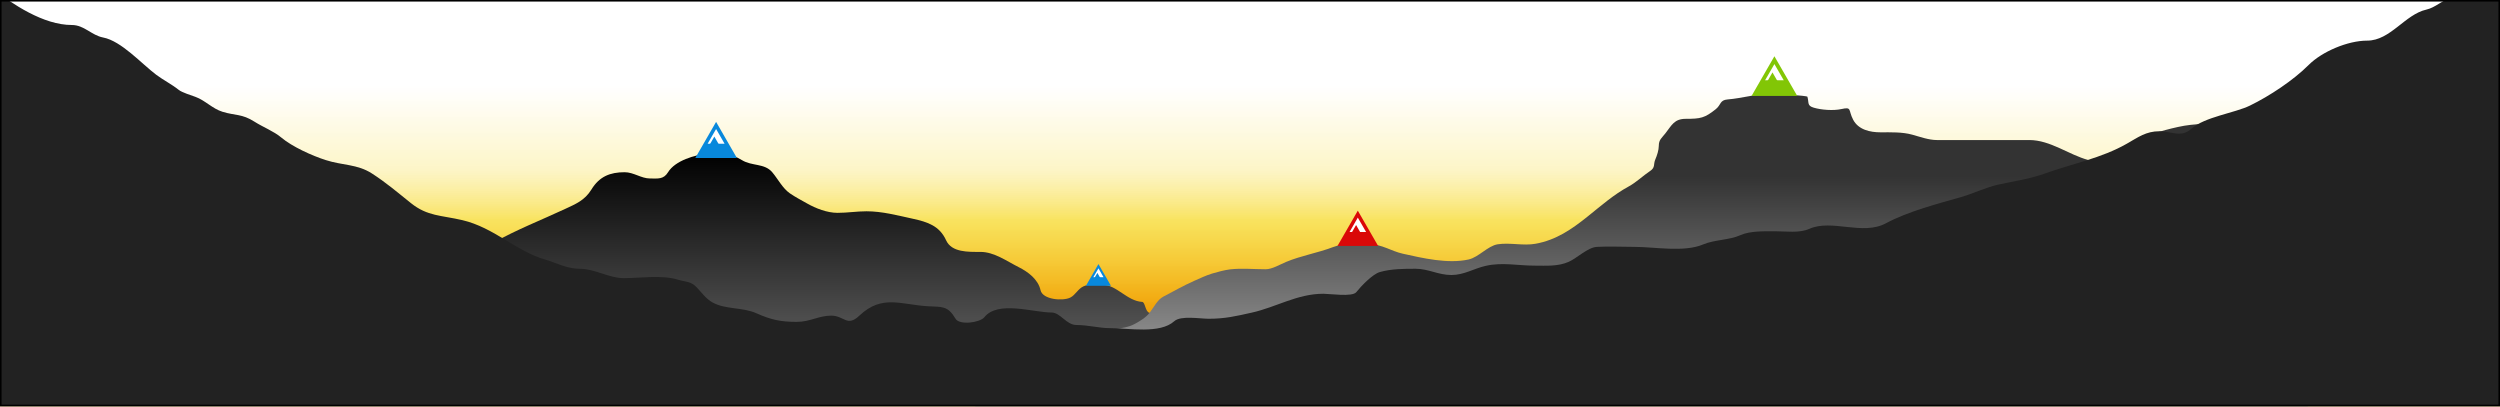
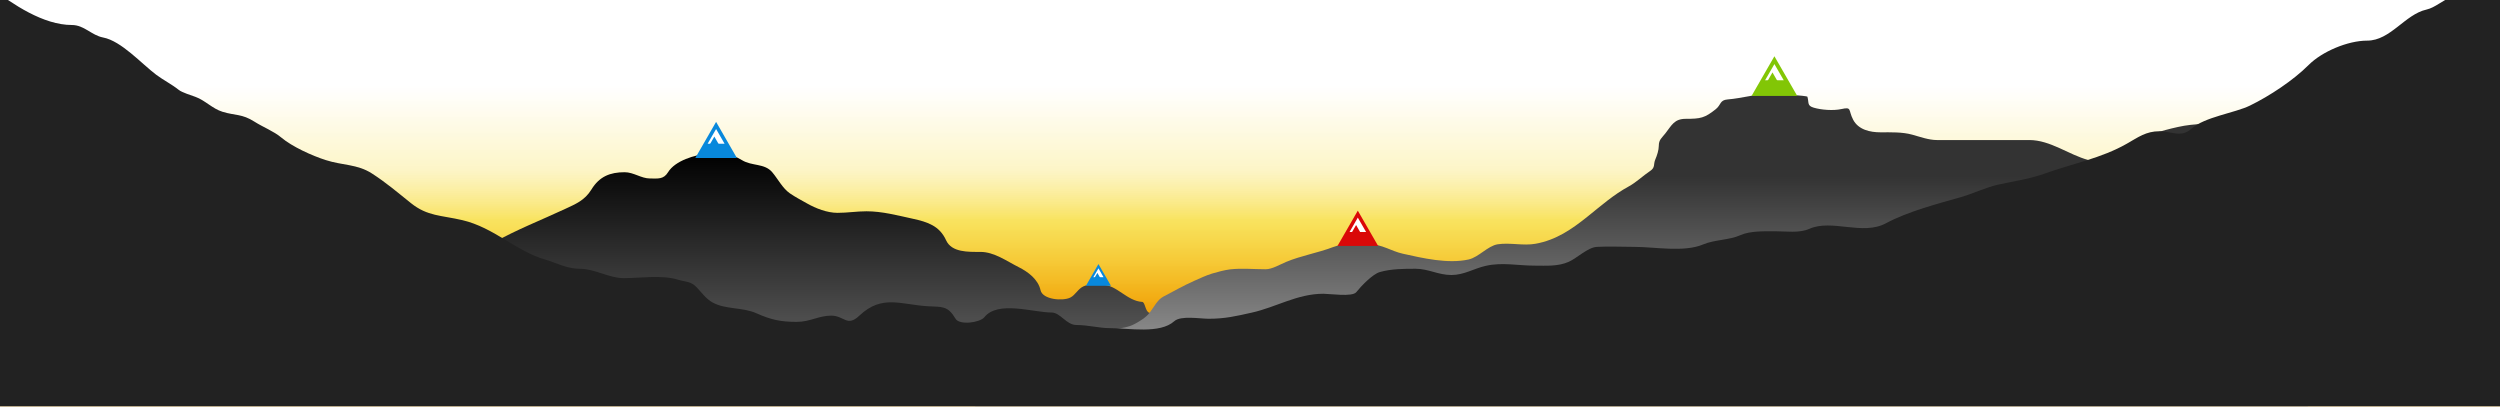
<svg xmlns="http://www.w3.org/2000/svg" width="1600" height="260" viewBox="0 0 1600 260" fill="none">
  <g clip-path="url(#clip0_221_20)">
    <rect width="1600" height="260" fill="white" />
    <rect width="1600" height="260" fill="url(#paint0_linear_221_20)" />
    <path d="M361.556 133.778C346.382 140.859 330.627 146.966 316 155.223V238.223H768C761.706 236.125 758.947 227.943 753 224.445C750.495 222.971 752.816 217.689 751.778 215.223C749.994 210.986 749.43 206.367 745.5 203.223C742.348 200.701 739.201 201.209 735.556 200.167C732.93 199.417 732.927 193.336 731 193.223C721.242 192.649 714.622 182.223 705.5 182.223C701.534 182.223 697.166 181.594 693.5 183.223C689.898 184.824 688.285 188.802 685 190.445C680.228 192.831 667.294 191.796 665.944 185.723C664.395 178.751 657.905 173.953 652 171.001C644.475 167.238 636.343 161.223 627.5 161.223C619.748 161.223 609.07 161.633 605.5 153.778C601.325 144.594 593.736 142.069 584.222 140.001C574.486 137.884 564.628 135.223 554.556 135.223C548.362 135.223 542.326 136.223 536 136.223C529.434 136.223 522.093 133.395 516.444 130.167C512.707 128.032 509.055 126.184 505.5 123.723C500.843 120.499 497.876 114.526 494.222 110.223C489.246 104.362 481.37 106.491 474.778 102.445C467.945 98.252 461.018 97.482 453.056 98.278C444.815 99.103 432.121 102.752 427.556 110.223C424.656 114.967 420.962 114.223 416 114.223C410.373 114.223 405.559 110.223 399.778 110.223C390.544 110.223 383.644 112.896 378.556 121.223C374.259 128.253 368.484 130.545 361.556 133.778Z" fill="url(#paint1_linear_221_20)" />
    <path d="M643.505 248.576C638.082 254.592 632.514 257.881 624 259.959V292H1477V76.046C1469.17 76.046 1459.97 74.535 1452.55 77.006C1444.58 79.658 1435.6 82.837 1426.93 80.915C1416.61 78.625 1404.37 78.935 1393.9 81.258C1383.17 83.637 1372.63 86.734 1363.27 92.709C1355.69 97.542 1345.89 104.972 1336.62 102.447C1323.83 98.964 1312.23 89.624 1298.71 89.624H1268.63H1239.57C1234.42 89.624 1228.81 87.563 1223.85 86.195C1217.38 84.412 1210.18 84.686 1203.52 84.686C1196.91 84.686 1189.38 83.083 1186 76.595C1182.73 70.302 1185.41 68.262 1178.45 69.806C1173.37 70.932 1165.73 70.374 1160.8 68.915C1156.37 67.604 1157.84 65.73 1156.75 61.92C1156.53 61.165 1136.41 60 1133.33 60C1124.29 60 1114.85 62.905 1105.72 63.634C1100.54 64.048 1101.61 67.066 1098.09 69.874C1090.99 75.547 1088.36 76.046 1078.93 76.046C1071.52 76.046 1069.94 80.097 1065.88 85.303C1063.52 88.338 1061.63 89.385 1061.63 93.326C1061.63 95.982 1060.5 99.555 1059.43 101.967C1058 105.184 1059.58 107.101 1056.06 109.441C1051.48 112.493 1047.27 116.662 1042.4 119.316C1032.54 124.684 1024.71 131.672 1015.89 138.722C1005.77 146.804 995.918 153.618 982.782 156.002C974.854 157.441 966.47 155.127 958.538 156.345C952.199 157.319 946.391 164.633 939.857 166.083C926.58 169.028 910.146 165.113 897.825 162.38C890.174 160.682 884.464 156.277 876.191 156.277C868.674 156.277 860.283 155.402 853.184 158.128C843.472 161.858 832.567 163.652 823.033 167.66C819.206 169.269 814.156 172.323 810.053 172.323C802.576 172.323 794.743 171.568 787.32 172.391C784.12 172.746 778.866 174.118 775.782 175.066C771.871 176.267 768.04 178.074 764.312 179.729C757.775 182.63 750.829 186.533 744.464 189.877C740.719 191.846 738.285 196.918 735.81 200.095C733.311 203.303 729.523 205.532 725.989 207.432C718.806 211.294 709.093 209.673 702.157 214.289C698.862 216.483 695.499 218.985 691.993 220.735C689.39 222.035 687.579 223.998 685.125 225.398C682.325 226.996 679.117 227.054 676.54 228.484C672.079 230.958 664.508 229.578 660.812 232.53C656.377 236.072 648.311 232.708 646.321 239.661C645.278 243.307 646.425 245.337 643.505 248.576Z" fill="url(#paint2_linear_221_20)" />
    <path d="M46 16C27.664 16 8.221 2.773 -6 -8V301H1601V-12C1593.68 -8.342 1577.3 -4.976 1569.11 -2C1563.46 0.056 1558.37 4.919 1553 6.111C1539.11 9.197 1529.92 26 1515 26C1502.56 26 1486.09 33.025 1477.56 41.556C1467.61 51.5 1452.53 61.435 1440 67.556C1430.18 72.355 1410.95 74.788 1402.44 82.444C1395.89 88.345 1389.87 84 1382 84C1373.52 84 1368.48 87.79 1361.11 92C1344.88 101.273 1326.37 104.706 1308.89 111C1298.64 114.691 1289.23 115.839 1279 118.111C1270.82 119.929 1262.8 123.915 1255.11 126.111C1240.4 130.314 1220.94 135.383 1207 142.889C1192.03 150.949 1172.46 140.02 1158 146.444C1151.52 149.326 1143.1 148 1136 148C1129.28 148 1120.08 147.742 1114 150.444C1106.5 153.779 1097.49 153.291 1090 156.444C1077.68 161.632 1059.14 158 1046 158C1038.05 158 1029.94 157.559 1022 158C1016.16 158.324 1009.3 165.199 1004 167.556C997.058 170.641 989.531 170 982 170C971.24 170 961.645 167.746 951 170.111C943.236 171.837 937.069 176 928.889 176C920.451 176 914.21 172 906 172C898.321 172 890.359 172.04 883.111 174.111C878.398 175.458 871.076 183.155 868 187C865.48 190.15 851.05 188 847 188C830.179 188 816.842 196.591 801 200.111C790.979 202.338 784.159 204 773.556 204C767.964 204 755.703 201.822 751.556 205.556C742.331 213.857 722.577 210 710 210C703.63 210 696.293 208 689 208C682.363 208 678.697 200 673 200C661.202 200 638.661 192.174 630 203C627.171 206.536 614.053 208.246 611.556 204C606.566 195.518 602.961 196.498 594 196C576.678 195.038 564.524 188.24 550 202C542.049 209.532 540.36 202 532 202C523.965 202 518.468 206 510 206C499.505 206 493.442 204.641 484 200.444C475.158 196.515 464.324 198.18 456 193.556C451.875 191.264 449.078 187.259 446 184C442.016 179.782 439.014 180.602 433.889 179C423.684 175.811 409.767 178 399.111 178C389.798 178 380.694 172 371 172C362.651 172 356.161 168.189 348.889 166.111C330.485 160.853 316.151 145.617 295.889 140.889C282.291 137.716 273.595 138.476 263 130C254.482 123.186 247.222 116.929 238 111C228.644 104.986 219.296 105.932 208.444 102.444C199.642 99.615 187.008 93.901 180 88C175.246 83.997 168.239 81.313 162.889 77.889C154.841 72.739 150.575 74.057 142.444 71.556C135.906 69.544 131.393 64.284 125.111 62C122.434 61.026 116.483 59.186 114.444 57.556C109.887 53.91 104.597 51.309 99.889 47.778C90.627 40.831 77.688 26.226 66 24C58.555 22.582 53.886 16 46 16Z" fill="#222222" />
    <path d="M1135.62 36L1150.24 61.395H1121L1135.62 36Z" fill="#82C606" />
    <path d="M1135.62 41.016L1141.58 51.362H1129.66L1135.62 41.016Z" fill="white" />
    <path d="M1134.38 46.346L1140.34 56.692H1128.43L1134.38 46.346Z" fill="#82C606" />
    <path d="M869 134.816L882 157.395H856L869 134.816Z" fill="#DA0808" />
    <path d="M869 139.276L874.296 148.475H863.704L869 139.276Z" fill="white" />
    <path d="M867.9 144.015L873.196 153.213H862.603L867.9 144.015Z" fill="#DA0808" />
    <path d="M458.303 78L471.606 101.105H445L458.303 78Z" fill="#0888DC" />
    <path d="M458.303 82.564L463.723 91.977H452.883L458.303 82.564Z" fill="white" />
    <path d="M457.177 87.413L462.597 96.826H451.757L457.177 87.413Z" fill="#0888DC" />
    <path d="M703 169L711 182.895H695L703 169Z" fill="#0888DC" />
    <path d="M703 171.745L706.259 177.405H699.741L703 171.745Z" fill="white" />
    <path d="M702.323 174.661L705.582 180.322H699.064L702.323 174.661Z" fill="#0888DC" />
  </g>
-   <rect x="0.5" y="0.5" width="1599" height="259" stroke="black" />
  <defs>
    <linearGradient id="paint0_linear_221_20" x1="800" y1="0" x2="800" y2="260" gradientUnits="userSpaceOnUse">
      <stop offset="0.212" stop-color="white" stop-opacity="0.32" />
      <stop offset="0.417" stop-color="#F9E25C" stop-opacity="0.34" />
      <stop offset="0.542" stop-color="#F5D201" stop-opacity="0.63" />
      <stop offset="0.762" stop-color="#F1A209" />
    </linearGradient>
    <linearGradient id="paint1_linear_221_20" x1="542" y1="98" x2="542" y2="238.223" gradientUnits="userSpaceOnUse">
      <stop />
      <stop offset="1" stop-color="#666666" />
    </linearGradient>
    <linearGradient id="paint2_linear_221_20" x1="1050.5" y1="60" x2="1050.5" y2="292" gradientUnits="userSpaceOnUse">
      <stop offset="0.228" stop-color="#333333" />
      <stop offset="1" stop-color="#CCCCCC" />
    </linearGradient>
    <clipPath id="clip0_221_20">
      <rect width="1600" height="260" fill="white" />
    </clipPath>
  </defs>
</svg>
